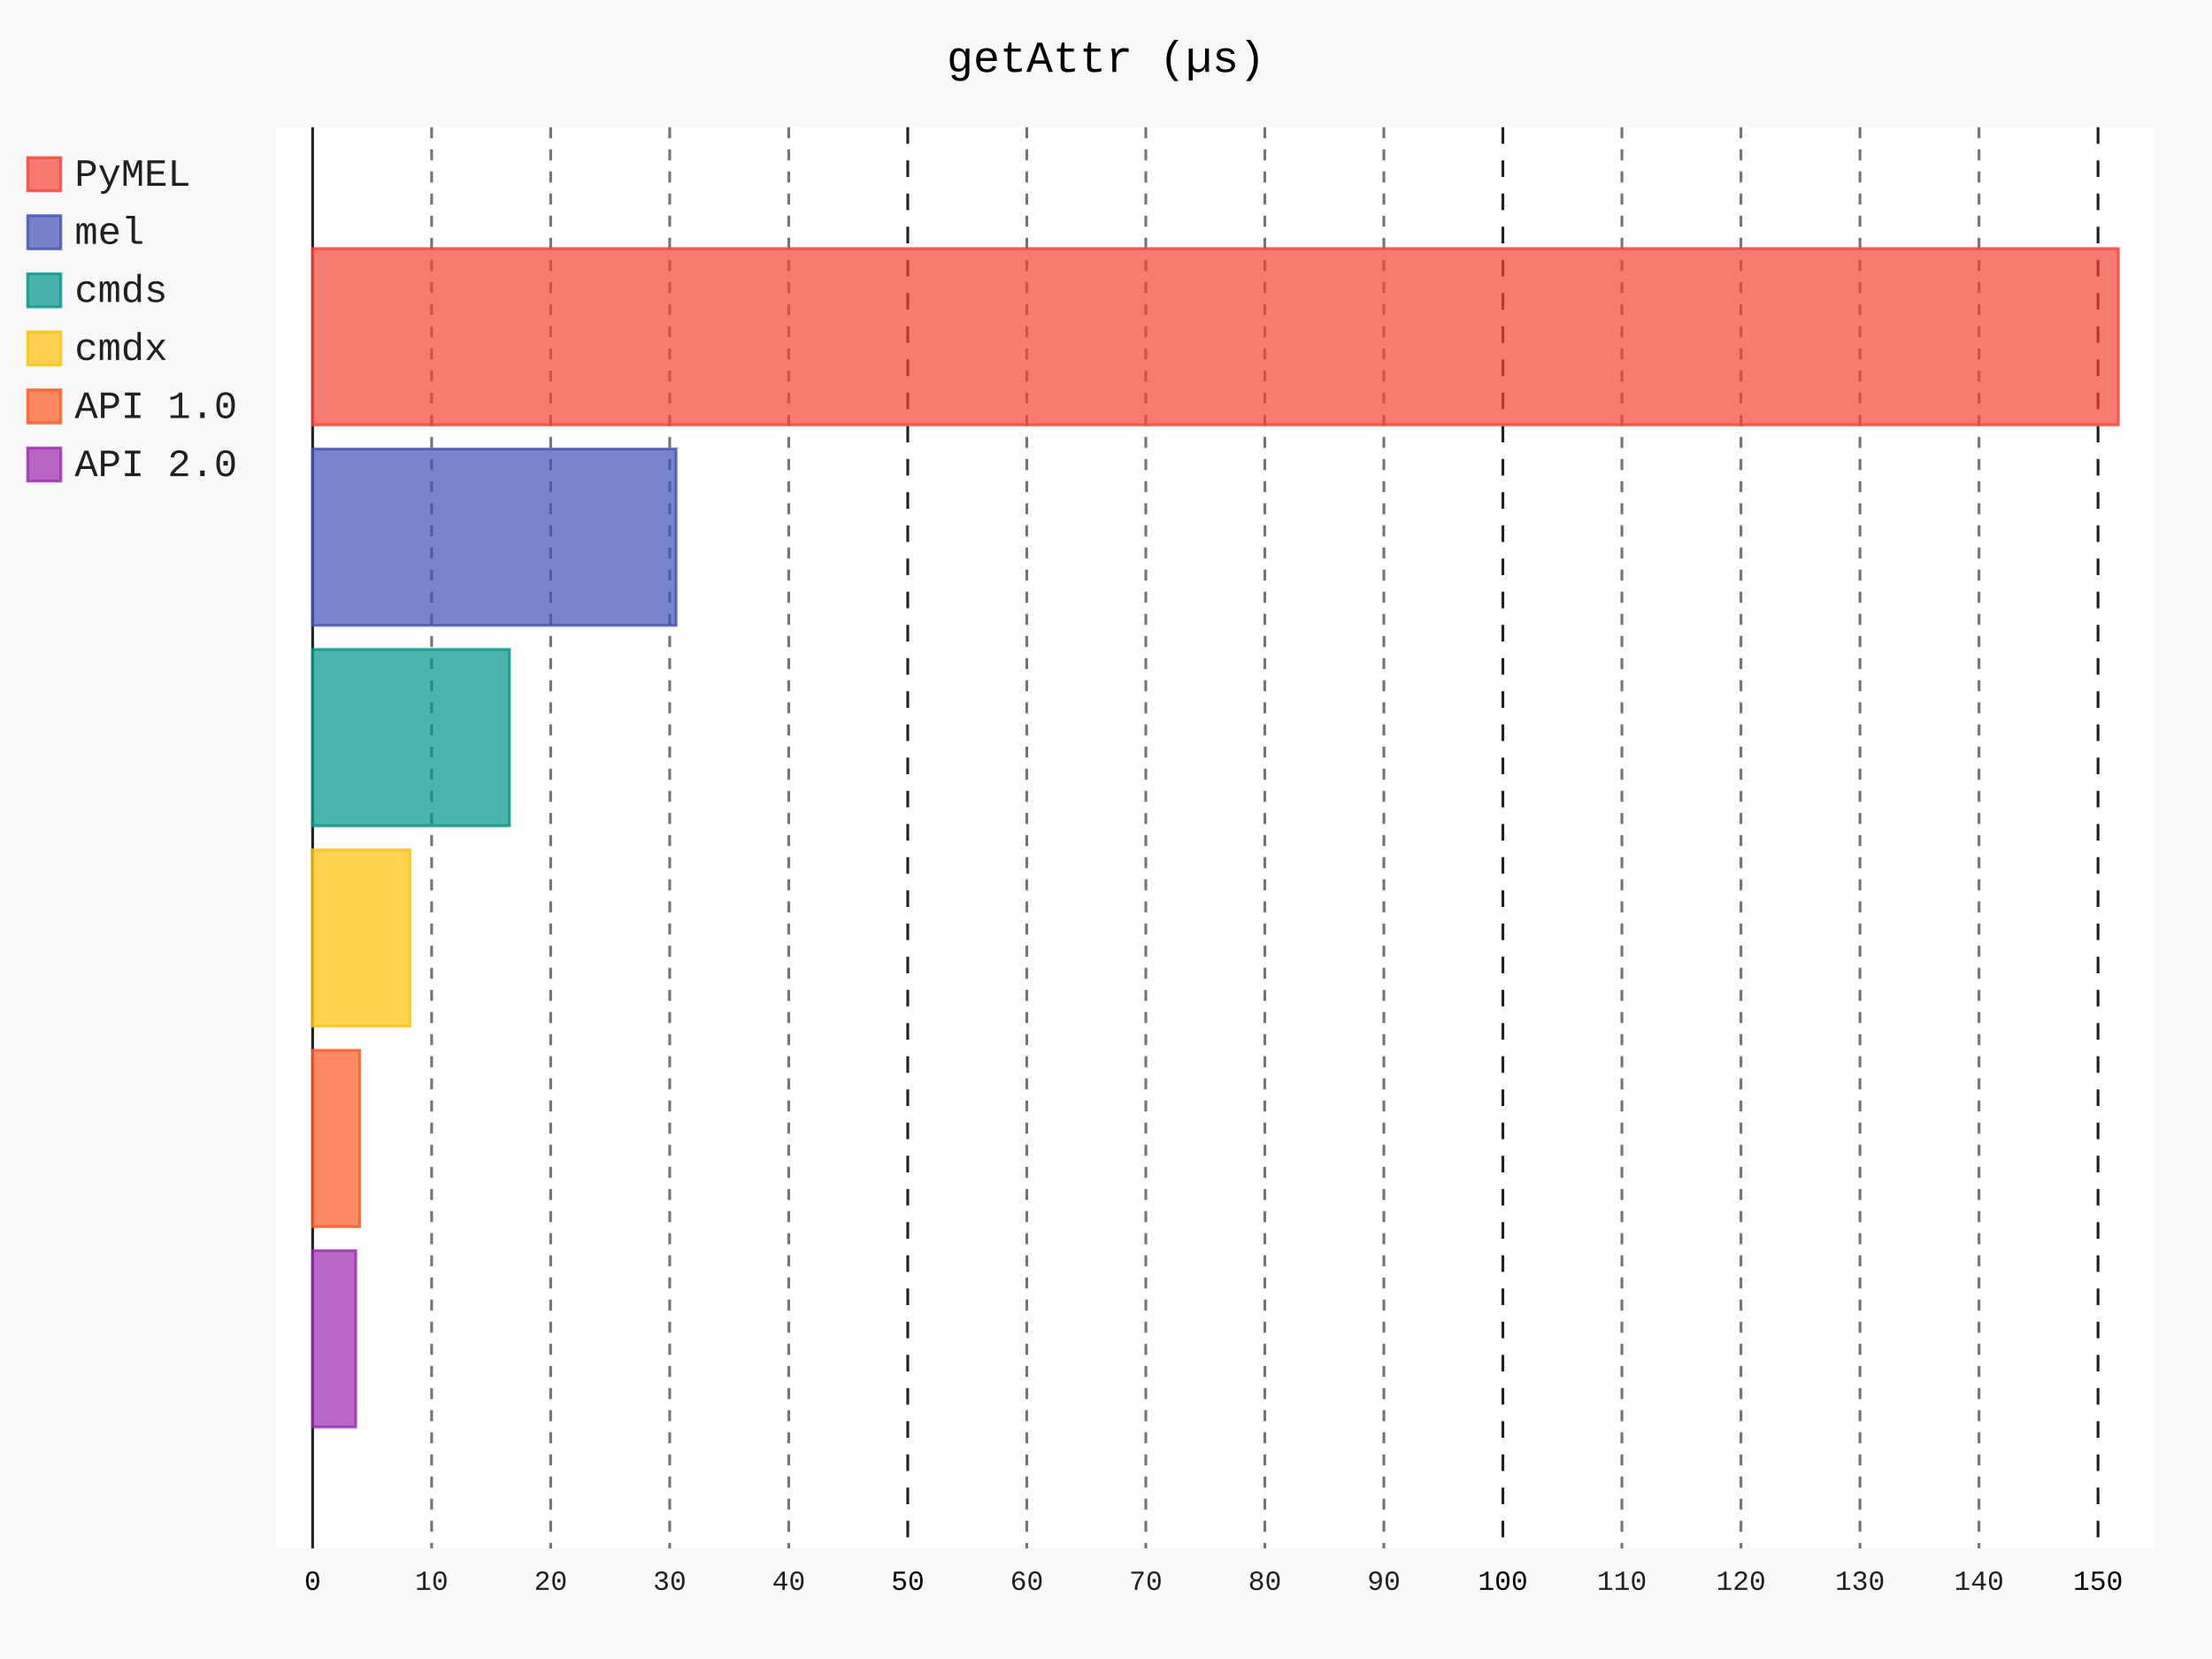
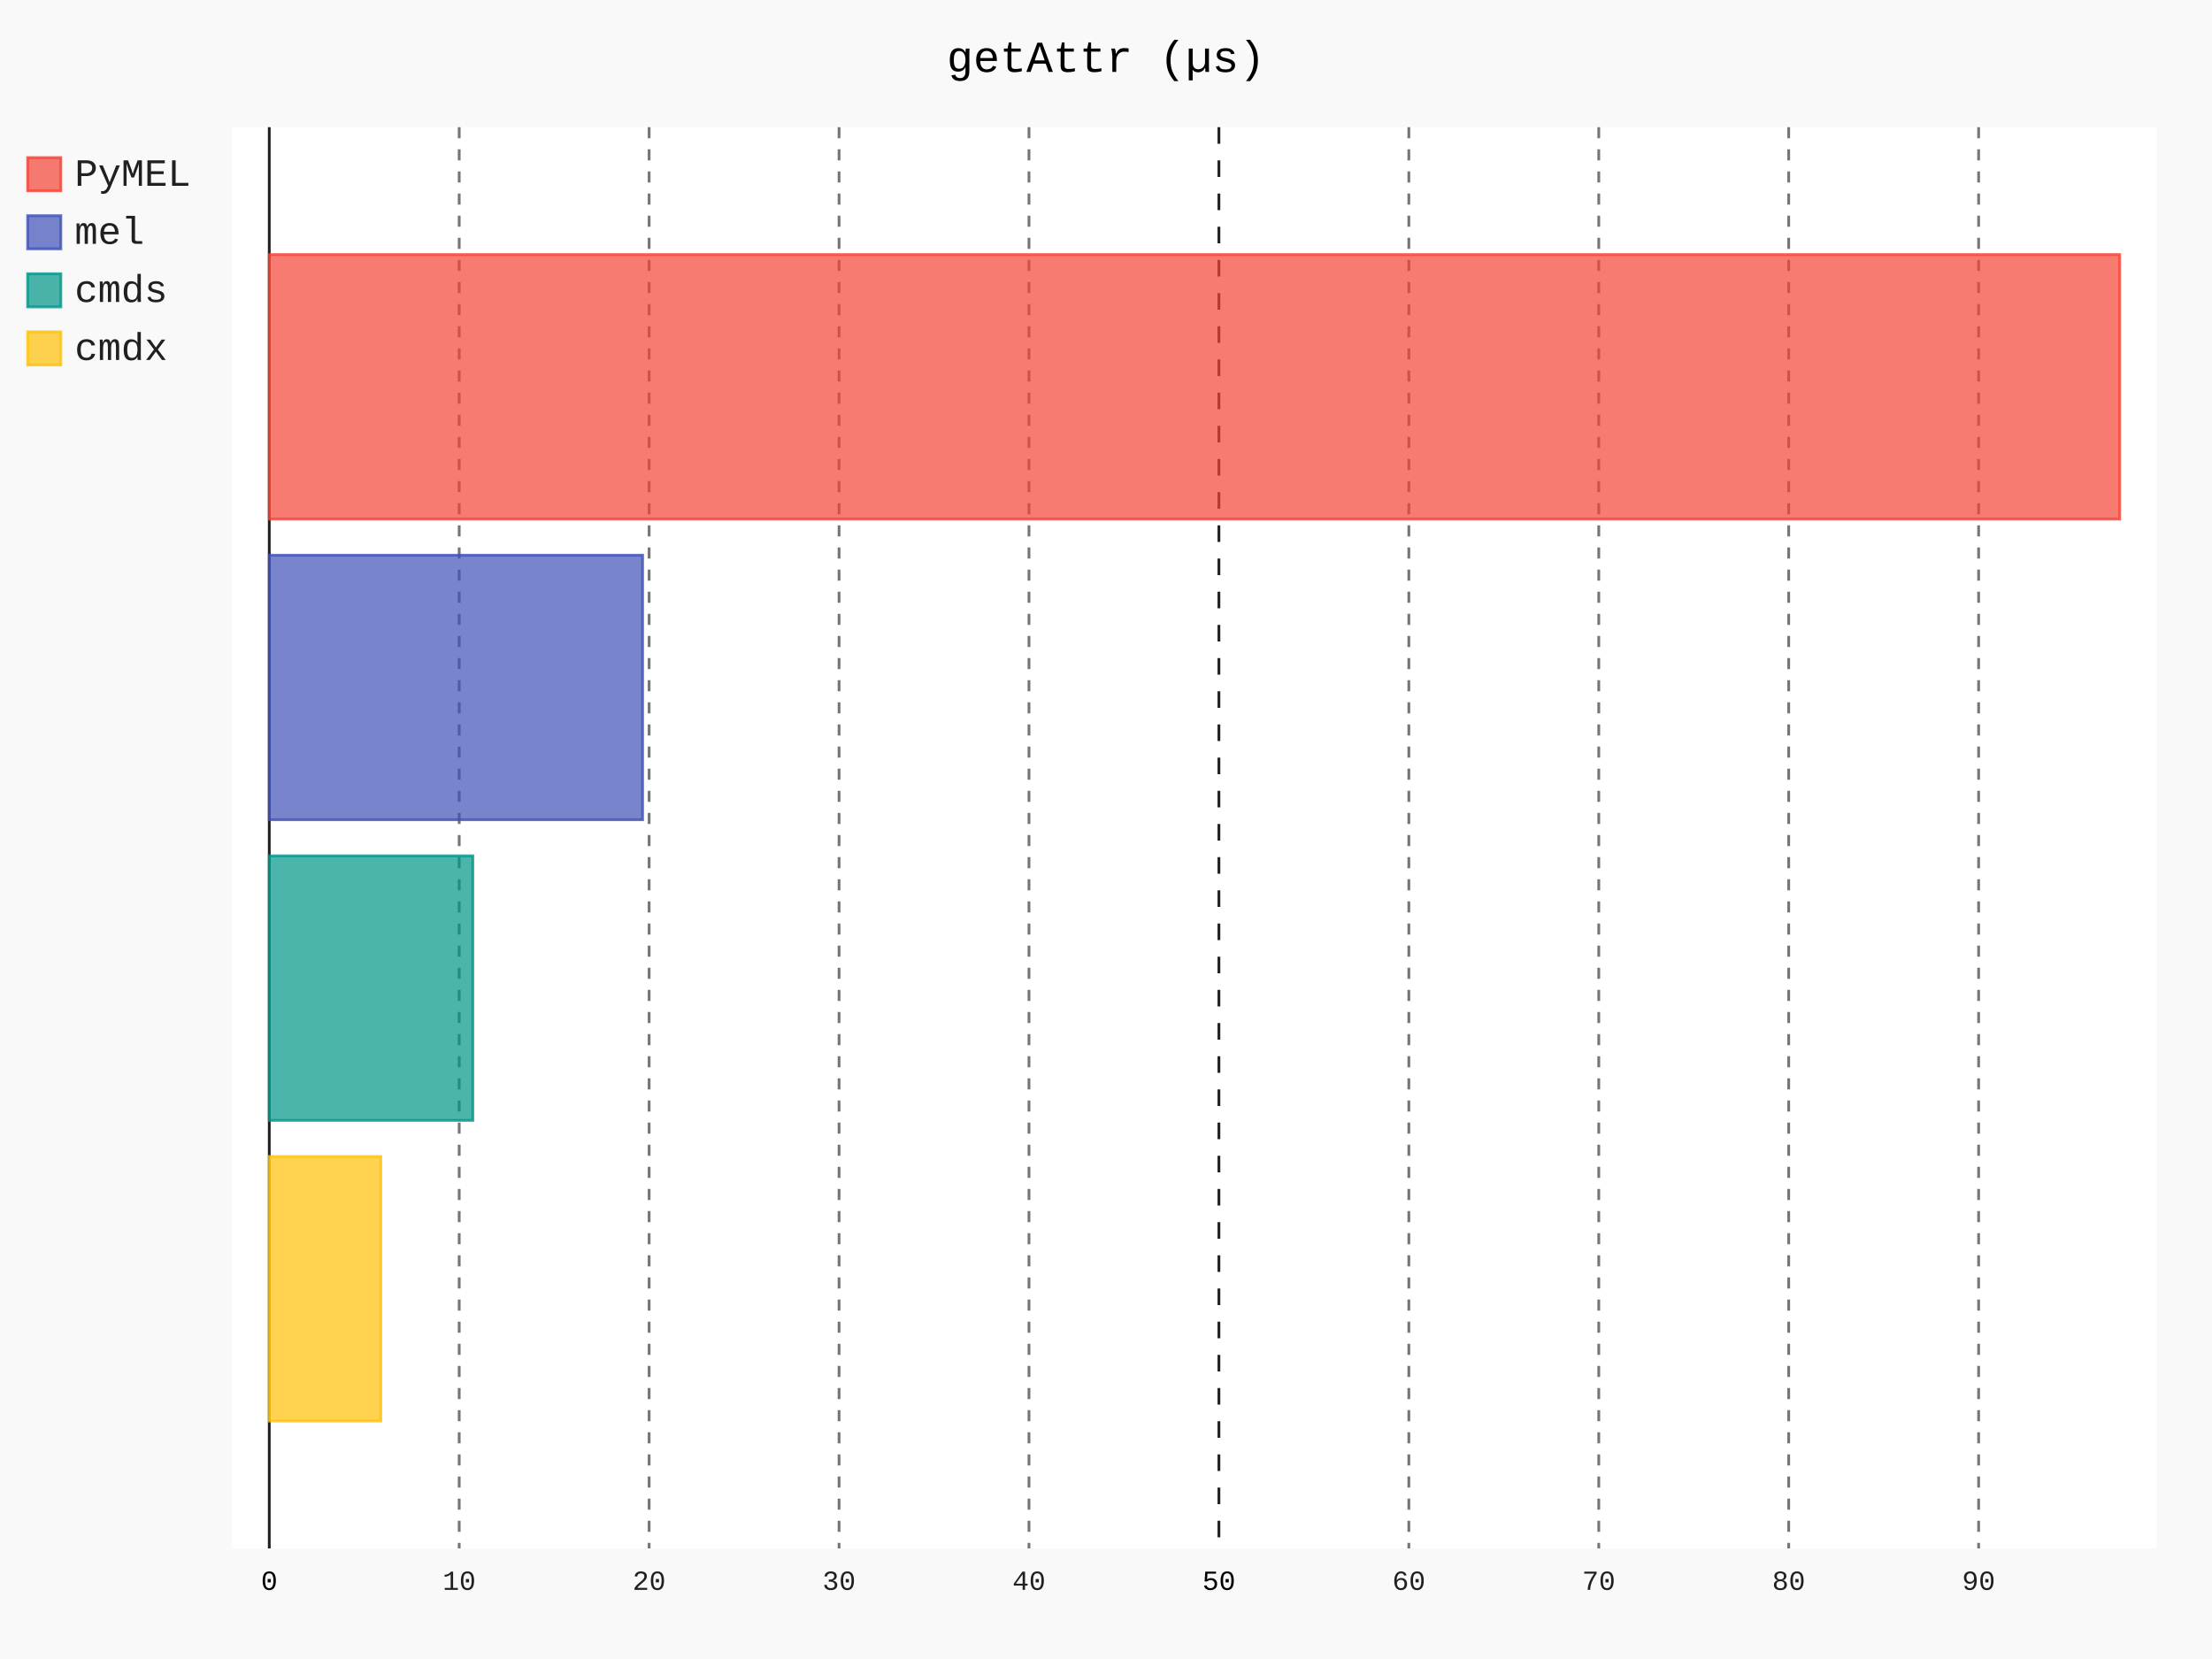
- <svg xmlns="http://www.w3.org/2000/svg" class="pygal-chart" id="chart-913a3ab4-04b0-4971-9219-42ce60b07afe" viewBox="0 0 800 600">
+ <svg xmlns="http://www.w3.org/2000/svg" class="pygal-chart" id="chart-6dd26ae6-b3b9-45e8-8f78-ae50e8e35d98" viewBox="0 0 800 600">
  <defs>
-     <style type="text/css">#chart-913a3ab4-04b0-4971-9219-42ce60b07afe{-webkit-user-select:none;-webkit-font-smoothing:antialiased;font-family:Consolas,"Liberation Mono",Menlo,Courier,monospace}#chart-913a3ab4-04b0-4971-9219-42ce60b07afe .title{font-family:Consolas,"Liberation Mono",Menlo,Courier,monospace;font-size:16px}#chart-913a3ab4-04b0-4971-9219-42ce60b07afe .legends .legend text{font-family:Consolas,"Liberation Mono",Menlo,Courier,monospace;font-size:14px}#chart-913a3ab4-04b0-4971-9219-42ce60b07afe .axis text{font-family:Consolas,"Liberation Mono",Menlo,Courier,monospace;font-size:10px}#chart-913a3ab4-04b0-4971-9219-42ce60b07afe .axis text.major{font-family:Consolas,"Liberation Mono",Menlo,Courier,monospace;font-size:10px}#chart-913a3ab4-04b0-4971-9219-42ce60b07afe .text-overlay text.value{font-family:Consolas,"Liberation Mono",Menlo,Courier,monospace;font-size:16px}#chart-913a3ab4-04b0-4971-9219-42ce60b07afe .text-overlay text.label{font-family:Consolas,"Liberation Mono",Menlo,Courier,monospace;font-size:10px}#chart-913a3ab4-04b0-4971-9219-42ce60b07afe .tooltip{font-family:Consolas,"Liberation Mono",Menlo,Courier,monospace;font-size:14px}#chart-913a3ab4-04b0-4971-9219-42ce60b07afe text.no_data{font-family:Consolas,"Liberation Mono",Menlo,Courier,monospace;font-size:64px}
- #chart-913a3ab4-04b0-4971-9219-42ce60b07afe{background-color:rgba(249,249,249,1)}#chart-913a3ab4-04b0-4971-9219-42ce60b07afe path,#chart-913a3ab4-04b0-4971-9219-42ce60b07afe line,#chart-913a3ab4-04b0-4971-9219-42ce60b07afe rect,#chart-913a3ab4-04b0-4971-9219-42ce60b07afe circle{-webkit-transition:150ms;-moz-transition:150ms;transition:150ms}#chart-913a3ab4-04b0-4971-9219-42ce60b07afe .graph &gt; .background{fill:rgba(249,249,249,1)}#chart-913a3ab4-04b0-4971-9219-42ce60b07afe .plot &gt; .background{fill:rgba(255,255,255,1)}#chart-913a3ab4-04b0-4971-9219-42ce60b07afe .graph{fill:rgba(0,0,0,.87)}#chart-913a3ab4-04b0-4971-9219-42ce60b07afe text.no_data{fill:rgba(0,0,0,1)}#chart-913a3ab4-04b0-4971-9219-42ce60b07afe .title{fill:rgba(0,0,0,1)}#chart-913a3ab4-04b0-4971-9219-42ce60b07afe .legends .legend text{fill:rgba(0,0,0,.87)}#chart-913a3ab4-04b0-4971-9219-42ce60b07afe .legends .legend:hover text{fill:rgba(0,0,0,1)}#chart-913a3ab4-04b0-4971-9219-42ce60b07afe .axis .line{stroke:rgba(0,0,0,1)}#chart-913a3ab4-04b0-4971-9219-42ce60b07afe .axis .guide.line{stroke:rgba(0,0,0,.54)}#chart-913a3ab4-04b0-4971-9219-42ce60b07afe .axis .major.line{stroke:rgba(0,0,0,.87)}#chart-913a3ab4-04b0-4971-9219-42ce60b07afe .axis text.major{fill:rgba(0,0,0,1)}#chart-913a3ab4-04b0-4971-9219-42ce60b07afe .axis.y .guides:hover .guide.line,#chart-913a3ab4-04b0-4971-9219-42ce60b07afe .line-graph .axis.x .guides:hover .guide.line,#chart-913a3ab4-04b0-4971-9219-42ce60b07afe .stackedline-graph .axis.x .guides:hover .guide.line,#chart-913a3ab4-04b0-4971-9219-42ce60b07afe .xy-graph .axis.x .guides:hover .guide.line{stroke:rgba(0,0,0,1)}#chart-913a3ab4-04b0-4971-9219-42ce60b07afe .axis .guides:hover text{fill:rgba(0,0,0,1)}#chart-913a3ab4-04b0-4971-9219-42ce60b07afe .reactive{fill-opacity:.7;stroke-opacity:.8}#chart-913a3ab4-04b0-4971-9219-42ce60b07afe .ci{stroke:rgba(0,0,0,.87)}#chart-913a3ab4-04b0-4971-9219-42ce60b07afe .reactive.active,#chart-913a3ab4-04b0-4971-9219-42ce60b07afe .active .reactive{fill-opacity:.8;stroke-opacity:.9;stroke-width:4}#chart-913a3ab4-04b0-4971-9219-42ce60b07afe .ci .reactive.active{stroke-width:1.5}#chart-913a3ab4-04b0-4971-9219-42ce60b07afe .series text{fill:rgba(0,0,0,1)}#chart-913a3ab4-04b0-4971-9219-42ce60b07afe .tooltip rect{fill:rgba(255,255,255,1);stroke:rgba(0,0,0,1);-webkit-transition:opacity 150ms;-moz-transition:opacity 150ms;transition:opacity 150ms}#chart-913a3ab4-04b0-4971-9219-42ce60b07afe .tooltip .label{fill:rgba(0,0,0,.87)}#chart-913a3ab4-04b0-4971-9219-42ce60b07afe .tooltip .label{fill:rgba(0,0,0,.87)}#chart-913a3ab4-04b0-4971-9219-42ce60b07afe .tooltip .legend{font-size:.8em;fill:rgba(0,0,0,.54)}#chart-913a3ab4-04b0-4971-9219-42ce60b07afe .tooltip .x_label{font-size:.6em;fill:rgba(0,0,0,1)}#chart-913a3ab4-04b0-4971-9219-42ce60b07afe .tooltip .xlink{font-size:.5em;text-decoration:underline}#chart-913a3ab4-04b0-4971-9219-42ce60b07afe .tooltip .value{font-size:1.5em}#chart-913a3ab4-04b0-4971-9219-42ce60b07afe .bound{font-size:.5em}#chart-913a3ab4-04b0-4971-9219-42ce60b07afe .max-value{font-size:.75em;fill:rgba(0,0,0,.54)}#chart-913a3ab4-04b0-4971-9219-42ce60b07afe .map-element{fill:rgba(255,255,255,1);stroke:rgba(0,0,0,.54) !important}#chart-913a3ab4-04b0-4971-9219-42ce60b07afe .map-element .reactive{fill-opacity:inherit;stroke-opacity:inherit}#chart-913a3ab4-04b0-4971-9219-42ce60b07afe .color-0,#chart-913a3ab4-04b0-4971-9219-42ce60b07afe .color-0 a:visited{stroke:#F44336;fill:#F44336}#chart-913a3ab4-04b0-4971-9219-42ce60b07afe .color-1,#chart-913a3ab4-04b0-4971-9219-42ce60b07afe .color-1 a:visited{stroke:#3F51B5;fill:#3F51B5}#chart-913a3ab4-04b0-4971-9219-42ce60b07afe .color-2,#chart-913a3ab4-04b0-4971-9219-42ce60b07afe .color-2 a:visited{stroke:#009688;fill:#009688}#chart-913a3ab4-04b0-4971-9219-42ce60b07afe .color-3,#chart-913a3ab4-04b0-4971-9219-42ce60b07afe .color-3 a:visited{stroke:#FFC107;fill:#FFC107}#chart-913a3ab4-04b0-4971-9219-42ce60b07afe .color-4,#chart-913a3ab4-04b0-4971-9219-42ce60b07afe .color-4 a:visited{stroke:#FF5722;fill:#FF5722}#chart-913a3ab4-04b0-4971-9219-42ce60b07afe .color-5,#chart-913a3ab4-04b0-4971-9219-42ce60b07afe .color-5 a:visited{stroke:#9C27B0;fill:#9C27B0}#chart-913a3ab4-04b0-4971-9219-42ce60b07afe .text-overlay .color-0 text{fill:black}#chart-913a3ab4-04b0-4971-9219-42ce60b07afe .text-overlay .color-1 text{fill:black}#chart-913a3ab4-04b0-4971-9219-42ce60b07afe .text-overlay .color-2 text{fill:black}#chart-913a3ab4-04b0-4971-9219-42ce60b07afe .text-overlay .color-3 text{fill:black}#chart-913a3ab4-04b0-4971-9219-42ce60b07afe .text-overlay .color-4 text{fill:black}#chart-913a3ab4-04b0-4971-9219-42ce60b07afe .text-overlay .color-5 text{fill:black}
- #chart-913a3ab4-04b0-4971-9219-42ce60b07afe text.no_data{text-anchor:middle}#chart-913a3ab4-04b0-4971-9219-42ce60b07afe .guide.line{fill:none}#chart-913a3ab4-04b0-4971-9219-42ce60b07afe .centered{text-anchor:middle}#chart-913a3ab4-04b0-4971-9219-42ce60b07afe .title{text-anchor:middle}#chart-913a3ab4-04b0-4971-9219-42ce60b07afe .legends .legend text{fill-opacity:1}#chart-913a3ab4-04b0-4971-9219-42ce60b07afe .axis.x text{text-anchor:middle}#chart-913a3ab4-04b0-4971-9219-42ce60b07afe .axis.x:not(.web) text[transform]{text-anchor:start}#chart-913a3ab4-04b0-4971-9219-42ce60b07afe .axis.x:not(.web) text[transform].backwards{text-anchor:end}#chart-913a3ab4-04b0-4971-9219-42ce60b07afe .axis.y text{text-anchor:end}#chart-913a3ab4-04b0-4971-9219-42ce60b07afe .axis.y text[transform].backwards{text-anchor:start}#chart-913a3ab4-04b0-4971-9219-42ce60b07afe .axis.y2 text{text-anchor:start}#chart-913a3ab4-04b0-4971-9219-42ce60b07afe .axis.y2 text[transform].backwards{text-anchor:end}#chart-913a3ab4-04b0-4971-9219-42ce60b07afe .axis .guide.line{stroke-dasharray:4,4}#chart-913a3ab4-04b0-4971-9219-42ce60b07afe .axis .major.guide.line{stroke-dasharray:6,6}#chart-913a3ab4-04b0-4971-9219-42ce60b07afe .horizontal .axis.y .guide.line,#chart-913a3ab4-04b0-4971-9219-42ce60b07afe .horizontal .axis.y2 .guide.line,#chart-913a3ab4-04b0-4971-9219-42ce60b07afe .vertical .axis.x .guide.line{opacity:0}#chart-913a3ab4-04b0-4971-9219-42ce60b07afe .horizontal .axis.always_show .guide.line,#chart-913a3ab4-04b0-4971-9219-42ce60b07afe .vertical .axis.always_show .guide.line{opacity:1 !important}#chart-913a3ab4-04b0-4971-9219-42ce60b07afe .axis.y .guides:hover .guide.line,#chart-913a3ab4-04b0-4971-9219-42ce60b07afe .axis.y2 .guides:hover .guide.line,#chart-913a3ab4-04b0-4971-9219-42ce60b07afe .axis.x .guides:hover .guide.line{opacity:1}#chart-913a3ab4-04b0-4971-9219-42ce60b07afe .axis .guides:hover text{opacity:1}#chart-913a3ab4-04b0-4971-9219-42ce60b07afe .nofill{fill:none}#chart-913a3ab4-04b0-4971-9219-42ce60b07afe .subtle-fill{fill-opacity:.2}#chart-913a3ab4-04b0-4971-9219-42ce60b07afe .dot{stroke-width:1px;fill-opacity:1}#chart-913a3ab4-04b0-4971-9219-42ce60b07afe .dot.active{stroke-width:5px}#chart-913a3ab4-04b0-4971-9219-42ce60b07afe .dot.negative{fill:transparent}#chart-913a3ab4-04b0-4971-9219-42ce60b07afe text,#chart-913a3ab4-04b0-4971-9219-42ce60b07afe tspan{stroke:none !important}#chart-913a3ab4-04b0-4971-9219-42ce60b07afe .series text.active{opacity:1}#chart-913a3ab4-04b0-4971-9219-42ce60b07afe .tooltip rect{fill-opacity:.95;stroke-width:.5}#chart-913a3ab4-04b0-4971-9219-42ce60b07afe .tooltip text{fill-opacity:1}#chart-913a3ab4-04b0-4971-9219-42ce60b07afe .showable{visibility:hidden}#chart-913a3ab4-04b0-4971-9219-42ce60b07afe .showable.shown{visibility:visible}#chart-913a3ab4-04b0-4971-9219-42ce60b07afe .gauge-background{fill:rgba(229,229,229,1);stroke:none}#chart-913a3ab4-04b0-4971-9219-42ce60b07afe .bg-lines{stroke:rgba(249,249,249,1);stroke-width:2px}</style>
+     <style type="text/css">#chart-6dd26ae6-b3b9-45e8-8f78-ae50e8e35d98{-webkit-user-select:none;-webkit-font-smoothing:antialiased;font-family:Consolas,"Liberation Mono",Menlo,Courier,monospace}#chart-6dd26ae6-b3b9-45e8-8f78-ae50e8e35d98 .title{font-family:Consolas,"Liberation Mono",Menlo,Courier,monospace;font-size:16px}#chart-6dd26ae6-b3b9-45e8-8f78-ae50e8e35d98 .legends .legend text{font-family:Consolas,"Liberation Mono",Menlo,Courier,monospace;font-size:14px}#chart-6dd26ae6-b3b9-45e8-8f78-ae50e8e35d98 .axis text{font-family:Consolas,"Liberation Mono",Menlo,Courier,monospace;font-size:10px}#chart-6dd26ae6-b3b9-45e8-8f78-ae50e8e35d98 .axis text.major{font-family:Consolas,"Liberation Mono",Menlo,Courier,monospace;font-size:10px}#chart-6dd26ae6-b3b9-45e8-8f78-ae50e8e35d98 .text-overlay text.value{font-family:Consolas,"Liberation Mono",Menlo,Courier,monospace;font-size:16px}#chart-6dd26ae6-b3b9-45e8-8f78-ae50e8e35d98 .text-overlay text.label{font-family:Consolas,"Liberation Mono",Menlo,Courier,monospace;font-size:10px}#chart-6dd26ae6-b3b9-45e8-8f78-ae50e8e35d98 .tooltip{font-family:Consolas,"Liberation Mono",Menlo,Courier,monospace;font-size:14px}#chart-6dd26ae6-b3b9-45e8-8f78-ae50e8e35d98 text.no_data{font-family:Consolas,"Liberation Mono",Menlo,Courier,monospace;font-size:64px}
+ #chart-6dd26ae6-b3b9-45e8-8f78-ae50e8e35d98{background-color:rgba(249,249,249,1)}#chart-6dd26ae6-b3b9-45e8-8f78-ae50e8e35d98 path,#chart-6dd26ae6-b3b9-45e8-8f78-ae50e8e35d98 line,#chart-6dd26ae6-b3b9-45e8-8f78-ae50e8e35d98 rect,#chart-6dd26ae6-b3b9-45e8-8f78-ae50e8e35d98 circle{-webkit-transition:150ms;-moz-transition:150ms;transition:150ms}#chart-6dd26ae6-b3b9-45e8-8f78-ae50e8e35d98 .graph &gt; .background{fill:rgba(249,249,249,1)}#chart-6dd26ae6-b3b9-45e8-8f78-ae50e8e35d98 .plot &gt; .background{fill:rgba(255,255,255,1)}#chart-6dd26ae6-b3b9-45e8-8f78-ae50e8e35d98 .graph{fill:rgba(0,0,0,.87)}#chart-6dd26ae6-b3b9-45e8-8f78-ae50e8e35d98 text.no_data{fill:rgba(0,0,0,1)}#chart-6dd26ae6-b3b9-45e8-8f78-ae50e8e35d98 .title{fill:rgba(0,0,0,1)}#chart-6dd26ae6-b3b9-45e8-8f78-ae50e8e35d98 .legends .legend text{fill:rgba(0,0,0,.87)}#chart-6dd26ae6-b3b9-45e8-8f78-ae50e8e35d98 .legends .legend:hover text{fill:rgba(0,0,0,1)}#chart-6dd26ae6-b3b9-45e8-8f78-ae50e8e35d98 .axis .line{stroke:rgba(0,0,0,1)}#chart-6dd26ae6-b3b9-45e8-8f78-ae50e8e35d98 .axis .guide.line{stroke:rgba(0,0,0,.54)}#chart-6dd26ae6-b3b9-45e8-8f78-ae50e8e35d98 .axis .major.line{stroke:rgba(0,0,0,.87)}#chart-6dd26ae6-b3b9-45e8-8f78-ae50e8e35d98 .axis text.major{fill:rgba(0,0,0,1)}#chart-6dd26ae6-b3b9-45e8-8f78-ae50e8e35d98 .axis.y .guides:hover .guide.line,#chart-6dd26ae6-b3b9-45e8-8f78-ae50e8e35d98 .line-graph .axis.x .guides:hover .guide.line,#chart-6dd26ae6-b3b9-45e8-8f78-ae50e8e35d98 .stackedline-graph .axis.x .guides:hover .guide.line,#chart-6dd26ae6-b3b9-45e8-8f78-ae50e8e35d98 .xy-graph .axis.x .guides:hover .guide.line{stroke:rgba(0,0,0,1)}#chart-6dd26ae6-b3b9-45e8-8f78-ae50e8e35d98 .axis .guides:hover text{fill:rgba(0,0,0,1)}#chart-6dd26ae6-b3b9-45e8-8f78-ae50e8e35d98 .reactive{fill-opacity:.7;stroke-opacity:.8}#chart-6dd26ae6-b3b9-45e8-8f78-ae50e8e35d98 .ci{stroke:rgba(0,0,0,.87)}#chart-6dd26ae6-b3b9-45e8-8f78-ae50e8e35d98 .reactive.active,#chart-6dd26ae6-b3b9-45e8-8f78-ae50e8e35d98 .active .reactive{fill-opacity:.8;stroke-opacity:.9;stroke-width:4}#chart-6dd26ae6-b3b9-45e8-8f78-ae50e8e35d98 .ci .reactive.active{stroke-width:1.5}#chart-6dd26ae6-b3b9-45e8-8f78-ae50e8e35d98 .series text{fill:rgba(0,0,0,1)}#chart-6dd26ae6-b3b9-45e8-8f78-ae50e8e35d98 .tooltip rect{fill:rgba(255,255,255,1);stroke:rgba(0,0,0,1);-webkit-transition:opacity 150ms;-moz-transition:opacity 150ms;transition:opacity 150ms}#chart-6dd26ae6-b3b9-45e8-8f78-ae50e8e35d98 .tooltip .label{fill:rgba(0,0,0,.87)}#chart-6dd26ae6-b3b9-45e8-8f78-ae50e8e35d98 .tooltip .label{fill:rgba(0,0,0,.87)}#chart-6dd26ae6-b3b9-45e8-8f78-ae50e8e35d98 .tooltip .legend{font-size:.8em;fill:rgba(0,0,0,.54)}#chart-6dd26ae6-b3b9-45e8-8f78-ae50e8e35d98 .tooltip .x_label{font-size:.6em;fill:rgba(0,0,0,1)}#chart-6dd26ae6-b3b9-45e8-8f78-ae50e8e35d98 .tooltip .xlink{font-size:.5em;text-decoration:underline}#chart-6dd26ae6-b3b9-45e8-8f78-ae50e8e35d98 .tooltip .value{font-size:1.5em}#chart-6dd26ae6-b3b9-45e8-8f78-ae50e8e35d98 .bound{font-size:.5em}#chart-6dd26ae6-b3b9-45e8-8f78-ae50e8e35d98 .max-value{font-size:.75em;fill:rgba(0,0,0,.54)}#chart-6dd26ae6-b3b9-45e8-8f78-ae50e8e35d98 .map-element{fill:rgba(255,255,255,1);stroke:rgba(0,0,0,.54) !important}#chart-6dd26ae6-b3b9-45e8-8f78-ae50e8e35d98 .map-element .reactive{fill-opacity:inherit;stroke-opacity:inherit}#chart-6dd26ae6-b3b9-45e8-8f78-ae50e8e35d98 .color-0,#chart-6dd26ae6-b3b9-45e8-8f78-ae50e8e35d98 .color-0 a:visited{stroke:#F44336;fill:#F44336}#chart-6dd26ae6-b3b9-45e8-8f78-ae50e8e35d98 .color-1,#chart-6dd26ae6-b3b9-45e8-8f78-ae50e8e35d98 .color-1 a:visited{stroke:#3F51B5;fill:#3F51B5}#chart-6dd26ae6-b3b9-45e8-8f78-ae50e8e35d98 .color-2,#chart-6dd26ae6-b3b9-45e8-8f78-ae50e8e35d98 .color-2 a:visited{stroke:#009688;fill:#009688}#chart-6dd26ae6-b3b9-45e8-8f78-ae50e8e35d98 .color-3,#chart-6dd26ae6-b3b9-45e8-8f78-ae50e8e35d98 .color-3 a:visited{stroke:#FFC107;fill:#FFC107}#chart-6dd26ae6-b3b9-45e8-8f78-ae50e8e35d98 .text-overlay .color-0 text{fill:black}#chart-6dd26ae6-b3b9-45e8-8f78-ae50e8e35d98 .text-overlay .color-1 text{fill:black}#chart-6dd26ae6-b3b9-45e8-8f78-ae50e8e35d98 .text-overlay .color-2 text{fill:black}#chart-6dd26ae6-b3b9-45e8-8f78-ae50e8e35d98 .text-overlay .color-3 text{fill:black}
+ #chart-6dd26ae6-b3b9-45e8-8f78-ae50e8e35d98 text.no_data{text-anchor:middle}#chart-6dd26ae6-b3b9-45e8-8f78-ae50e8e35d98 .guide.line{fill:none}#chart-6dd26ae6-b3b9-45e8-8f78-ae50e8e35d98 .centered{text-anchor:middle}#chart-6dd26ae6-b3b9-45e8-8f78-ae50e8e35d98 .title{text-anchor:middle}#chart-6dd26ae6-b3b9-45e8-8f78-ae50e8e35d98 .legends .legend text{fill-opacity:1}#chart-6dd26ae6-b3b9-45e8-8f78-ae50e8e35d98 .axis.x text{text-anchor:middle}#chart-6dd26ae6-b3b9-45e8-8f78-ae50e8e35d98 .axis.x:not(.web) text[transform]{text-anchor:start}#chart-6dd26ae6-b3b9-45e8-8f78-ae50e8e35d98 .axis.x:not(.web) text[transform].backwards{text-anchor:end}#chart-6dd26ae6-b3b9-45e8-8f78-ae50e8e35d98 .axis.y text{text-anchor:end}#chart-6dd26ae6-b3b9-45e8-8f78-ae50e8e35d98 .axis.y text[transform].backwards{text-anchor:start}#chart-6dd26ae6-b3b9-45e8-8f78-ae50e8e35d98 .axis.y2 text{text-anchor:start}#chart-6dd26ae6-b3b9-45e8-8f78-ae50e8e35d98 .axis.y2 text[transform].backwards{text-anchor:end}#chart-6dd26ae6-b3b9-45e8-8f78-ae50e8e35d98 .axis .guide.line{stroke-dasharray:4,4}#chart-6dd26ae6-b3b9-45e8-8f78-ae50e8e35d98 .axis .major.guide.line{stroke-dasharray:6,6}#chart-6dd26ae6-b3b9-45e8-8f78-ae50e8e35d98 .horizontal .axis.y .guide.line,#chart-6dd26ae6-b3b9-45e8-8f78-ae50e8e35d98 .horizontal .axis.y2 .guide.line,#chart-6dd26ae6-b3b9-45e8-8f78-ae50e8e35d98 .vertical .axis.x .guide.line{opacity:0}#chart-6dd26ae6-b3b9-45e8-8f78-ae50e8e35d98 .horizontal .axis.always_show .guide.line,#chart-6dd26ae6-b3b9-45e8-8f78-ae50e8e35d98 .vertical .axis.always_show .guide.line{opacity:1 !important}#chart-6dd26ae6-b3b9-45e8-8f78-ae50e8e35d98 .axis.y .guides:hover .guide.line,#chart-6dd26ae6-b3b9-45e8-8f78-ae50e8e35d98 .axis.y2 .guides:hover .guide.line,#chart-6dd26ae6-b3b9-45e8-8f78-ae50e8e35d98 .axis.x .guides:hover .guide.line{opacity:1}#chart-6dd26ae6-b3b9-45e8-8f78-ae50e8e35d98 .axis .guides:hover text{opacity:1}#chart-6dd26ae6-b3b9-45e8-8f78-ae50e8e35d98 .nofill{fill:none}#chart-6dd26ae6-b3b9-45e8-8f78-ae50e8e35d98 .subtle-fill{fill-opacity:.2}#chart-6dd26ae6-b3b9-45e8-8f78-ae50e8e35d98 .dot{stroke-width:1px;fill-opacity:1}#chart-6dd26ae6-b3b9-45e8-8f78-ae50e8e35d98 .dot.active{stroke-width:5px}#chart-6dd26ae6-b3b9-45e8-8f78-ae50e8e35d98 .dot.negative{fill:transparent}#chart-6dd26ae6-b3b9-45e8-8f78-ae50e8e35d98 text,#chart-6dd26ae6-b3b9-45e8-8f78-ae50e8e35d98 tspan{stroke:none !important}#chart-6dd26ae6-b3b9-45e8-8f78-ae50e8e35d98 .series text.active{opacity:1}#chart-6dd26ae6-b3b9-45e8-8f78-ae50e8e35d98 .tooltip rect{fill-opacity:.95;stroke-width:.5}#chart-6dd26ae6-b3b9-45e8-8f78-ae50e8e35d98 .tooltip text{fill-opacity:1}#chart-6dd26ae6-b3b9-45e8-8f78-ae50e8e35d98 .showable{visibility:hidden}#chart-6dd26ae6-b3b9-45e8-8f78-ae50e8e35d98 .showable.shown{visibility:visible}#chart-6dd26ae6-b3b9-45e8-8f78-ae50e8e35d98 .gauge-background{fill:rgba(229,229,229,1);stroke:none}#chart-6dd26ae6-b3b9-45e8-8f78-ae50e8e35d98 .bg-lines{stroke:rgba(249,249,249,1);stroke-width:2px}</style>
  </defs>
  <g class="graph horizontalbar-graph horizontal">
    <rect class="background" height="600" width="800" x="0" y="0" />
-     <g class="plot" transform="translate(100, 46)">
-       <rect class="background" height="514" width="679.2" x="0" y="0" />
+     <g class="plot" transform="translate(84, 46)">
+       <rect class="background" height="514" width="696.0" x="0" y="0" />
      <g class="axis x always_show">
        <g class="guides">
-           <path class="axis major line" d="M13.062 0 v514" />
-           <text class="major" x="13.062" y="529.0">0</text>
+           <path class="axis major line" d="M13.385 0 v514" />
+           <text class="major" x="13.385" y="529.0">0</text>
        </g>
        <g class="guides">
-           <path class="guide line" d="M56.109 0 v514" />
-           <text class="" x="56.109" y="529.0">10</text>
+           <path class="guide line" d="M82.075 0 v514" />
+           <text class="" x="82.075" y="529.0">10</text>
        </g>
        <g class="guides">
-           <path class="guide line" d="M99.157 0 v514" />
-           <text class="" x="99.157" y="529.0">20</text>
+           <path class="guide line" d="M150.765 0 v514" />
+           <text class="" x="150.765" y="529.0">20</text>
        </g>
        <g class="guides">
-           <path class="guide line" d="M142.205 0 v514" />
-           <text class="" x="142.205" y="529.0">30</text>
+           <path class="guide line" d="M219.456 0 v514" />
+           <text class="" x="219.456" y="529.0">30</text>
        </g>
        <g class="guides">
-           <path class="guide line" d="M185.253 0 v514" />
-           <text class="" x="185.253" y="529.0">40</text>
+           <path class="guide line" d="M288.146 0 v514" />
+           <text class="" x="288.146" y="529.0">40</text>
        </g>
        <g class="guides">
-           <path class="major guide line" d="M228.3 0 v514" />
-           <text class="major" x="228.3" y="529.0">50</text>
+           <path class="major guide line" d="M356.837 0 v514" />
+           <text class="major" x="356.837" y="529.0">50</text>
        </g>
        <g class="guides">
-           <path class="guide line" d="M271.348 0 v514" />
-           <text class="" x="271.348" y="529.0">60</text>
+           <path class="guide line" d="M425.527 0 v514" />
+           <text class="" x="425.527" y="529.0">60</text>
        </g>
        <g class="guides">
-           <path class="guide line" d="M314.396 0 v514" />
-           <text class="" x="314.396" y="529.0">70</text>
+           <path class="guide line" d="M494.217 0 v514" />
+           <text class="" x="494.217" y="529.0">70</text>
        </g>
        <g class="guides">
-           <path class="guide line" d="M357.444 0 v514" />
-           <text class="" x="357.444" y="529.0">80</text>
+           <path class="guide line" d="M562.908 0 v514" />
+           <text class="" x="562.908" y="529.0">80</text>
        </g>
        <g class="guides">
-           <path class="guide line" d="M400.492 0 v514" />
-           <text class="" x="400.492" y="529.0">90</text>
-         </g>
-         <g class="guides">
-           <path class="major guide line" d="M443.539 0 v514" />
-           <text class="major" x="443.539" y="529.0">100</text>
-         </g>
-         <g class="guides">
-           <path class="guide line" d="M486.587 0 v514" />
-           <text class="" x="486.587" y="529.0">110</text>
-         </g>
-         <g class="guides">
-           <path class="guide line" d="M529.635 0 v514" />
-           <text class="" x="529.635" y="529.0">120</text>
-         </g>
-         <g class="guides">
-           <path class="guide line" d="M572.683 0 v514" />
-           <text class="" x="572.683" y="529.0">130</text>
-         </g>
-         <g class="guides">
-           <path class="guide line" d="M615.73 0 v514" />
-           <text class="" x="615.73" y="529.0">140</text>
-         </g>
-         <g class="guides">
-           <path class="major guide line" d="M658.778 0 v514" />
-           <text class="major" x="658.778" y="529.0">150</text>
-         </g>
-       </g>
-       <g class="series serie-5 color-5">
-         <g class="bars">
-           <g class="bar">
-             <rect class="rect reactive tooltip-trigger" height="63.789" rx="0" ry="0" width="15.604" x="13.062" y="406.324" />
-           </g>
-         </g>
-       </g>
-       <g class="series serie-4 color-4">
-         <g class="bars">
-           <g class="bar">
-             <rect class="rect reactive tooltip-trigger" height="63.789" rx="0" ry="0" width="17.054" x="13.062" y="333.836" />
-           </g>
+           <path class="guide line" d="M631.598 0 v514" />
+           <text class="" x="631.598" y="529.0">90</text>
        </g>
      </g>
      <g class="series serie-3 color-3">
        <g class="bars">
          <g class="bar">
-             <rect class="rect reactive tooltip-trigger" height="63.789" rx="0" ry="0" width="35.255" x="13.062" y="261.349" />
+             <rect class="rect reactive tooltip-trigger" height="95.683" rx="0" ry="0" width="40.346" x="13.385" y="372.255" />
          </g>
        </g>
      </g>
      <g class="series serie-2 color-2">
        <g class="bars">
          <g class="bar">
-             <rect class="rect reactive tooltip-trigger" height="63.789" rx="0" ry="0" width="71.202" x="13.062" y="188.862" />
+             <rect class="rect reactive tooltip-trigger" height="95.683" rx="0" ry="0" width="73.617" x="13.385" y="263.524" />
          </g>
        </g>
      </g>
      <g class="series serie-1 color-1">
        <g class="bars">
          <g class="bar">
-             <rect class="rect reactive tooltip-trigger" height="63.789" rx="0" ry="0" width="131.451" x="13.062" y="116.375" />
+             <rect class="rect reactive tooltip-trigger" height="95.683" rx="0" ry="0" width="135.023" x="13.385" y="154.793" />
          </g>
        </g>
      </g>
      <g class="series serie-0 color-0">
        <g class="bars">
          <g class="bar">
-             <rect class="rect reactive tooltip-trigger" height="63.789" rx="0" ry="0" width="653.077" x="13.062" y="43.888" />
+             <rect class="rect reactive tooltip-trigger" height="95.683" rx="0" ry="0" width="669.231" x="13.385" y="46.062" />
          </g>
        </g>
      </g>
    </g>
    <g class="titles">
      <text class="title plot_title" x="400.0" y="26">getAttr (µs)</text>
    </g>
-     <g class="plot overlay" transform="translate(100, 46)">
-       <g class="series serie-5 color-5" />
-       <g class="series serie-4 color-4" />
+     <g class="plot overlay" transform="translate(84, 46)">
      <g class="series serie-3 color-3" />
      <g class="series serie-2 color-2" />
      <g class="series serie-1 color-1" />
      <g class="series serie-0 color-0" />
    </g>
-     <g class="plot text-overlay" transform="translate(100, 46)">
-       <g class="series serie-5 color-5" />
-       <g class="series serie-4 color-4" />
+     <g class="plot text-overlay" transform="translate(84, 46)">
      <g class="series serie-3 color-3" />
      <g class="series serie-2 color-2" />
      <g class="series serie-1 color-1" />
      <g class="series serie-0 color-0" />
    </g>
-     <g class="plot tooltip-overlay" transform="translate(100, 46)">
+     <g class="plot tooltip-overlay" transform="translate(84, 46)">
      <g class="tooltip" style="opacity: 0" transform="translate(0 0)">
        <rect class="tooltip-box" height="0" rx="0" ry="0" width="0" />
        <g class="text" />
      </g>
    </g>
    <g class="legends" transform="translate(10, 56)">
      <g class="legend reactive activate-serie" id="activate-serie-0">
        <rect class="color-0 reactive" height="12" width="12" x="0.0" y="1.0" />
        <text x="17.0" y="11.2">PyMEL</text>
      </g>
      <g class="legend reactive activate-serie" id="activate-serie-1">
        <rect class="color-1 reactive" height="12" width="12" x="0.0" y="22.0" />
        <text x="17.0" y="32.2">mel</text>
      </g>
      <g class="legend reactive activate-serie" id="activate-serie-2">
        <rect class="color-2 reactive" height="12" width="12" x="0.0" y="43.0" />
        <text x="17.0" y="53.2">cmds</text>
      </g>
      <g class="legend reactive activate-serie" id="activate-serie-3">
        <rect class="color-3 reactive" height="12" width="12" x="0.0" y="64.0" />
        <text x="17.0" y="74.2">cmdx</text>
      </g>
-       <g class="legend reactive activate-serie" id="activate-serie-4">
-         <rect class="color-4 reactive" height="12" width="12" x="0.0" y="85.0" />
-         <text x="17.0" y="95.2">API 1.0</text>
-       </g>
-       <g class="legend reactive activate-serie" id="activate-serie-5">
-         <rect class="color-5 reactive" height="12" width="12" x="0.0" y="106.0" />
-         <text x="17.0" y="116.2">API 2.0</text>
-       </g>
    </g>
    <g class="legends" transform="translate(790, 56)" />
  </g>
</svg>
